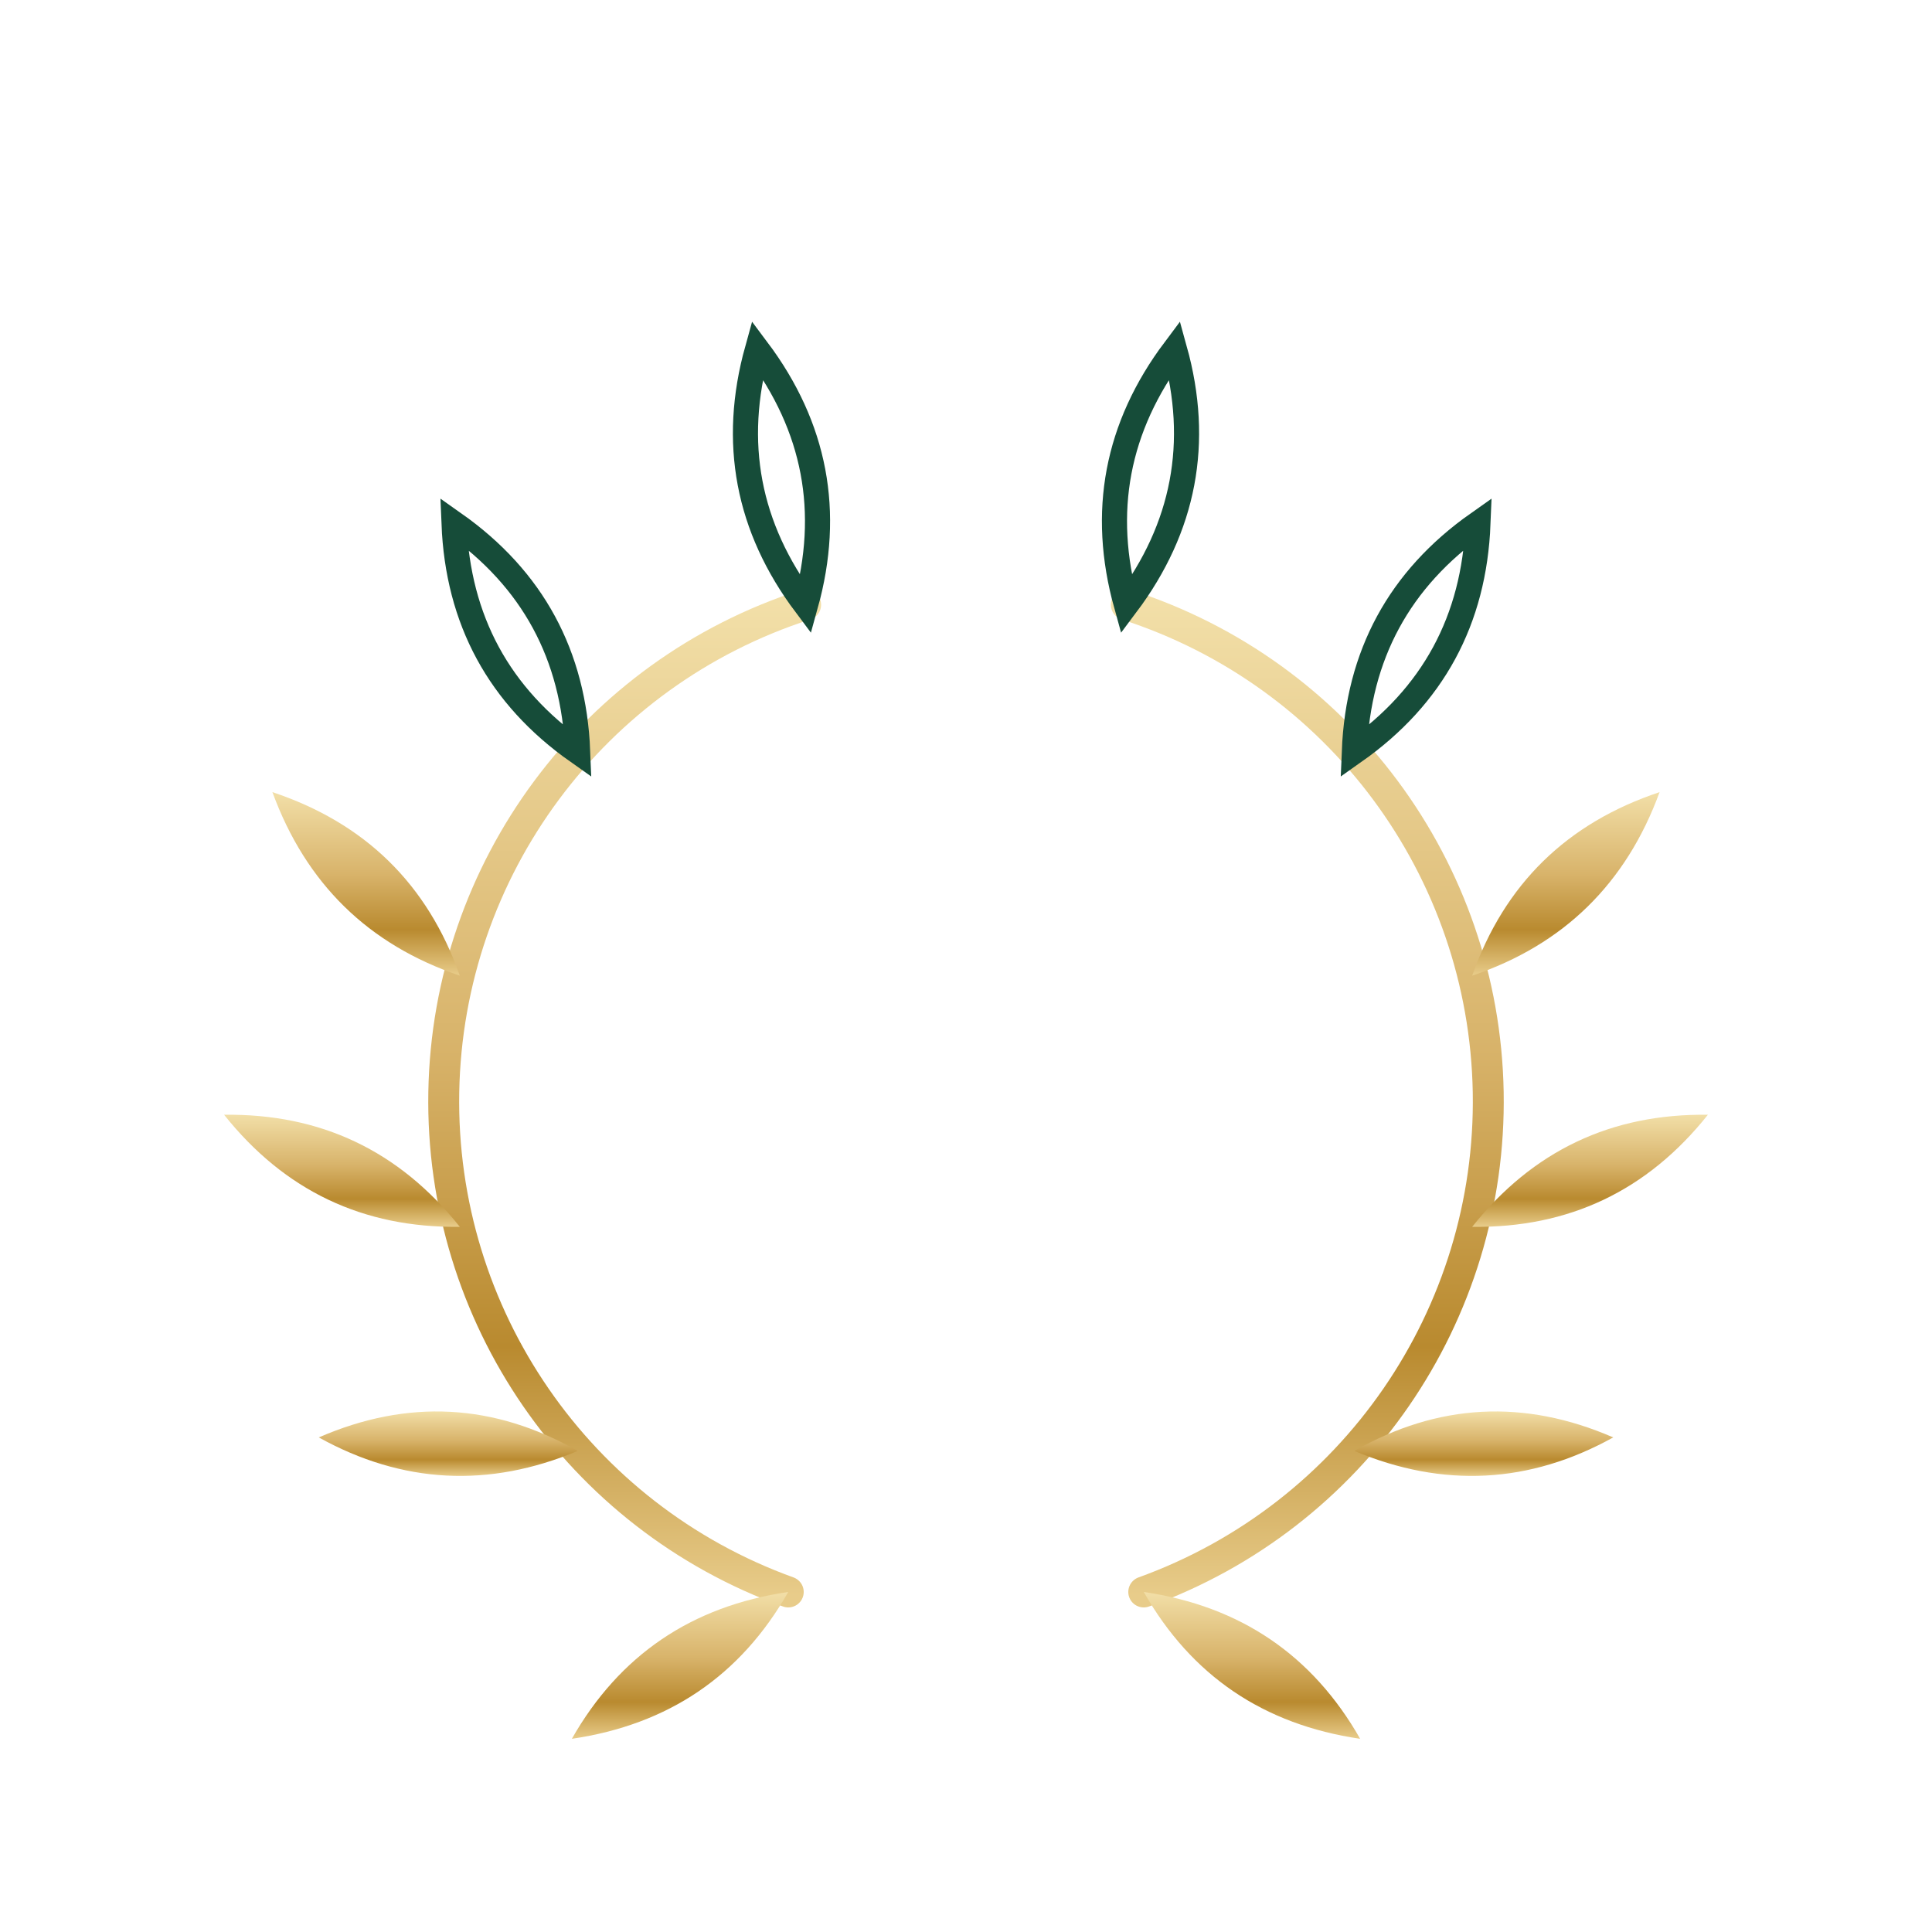
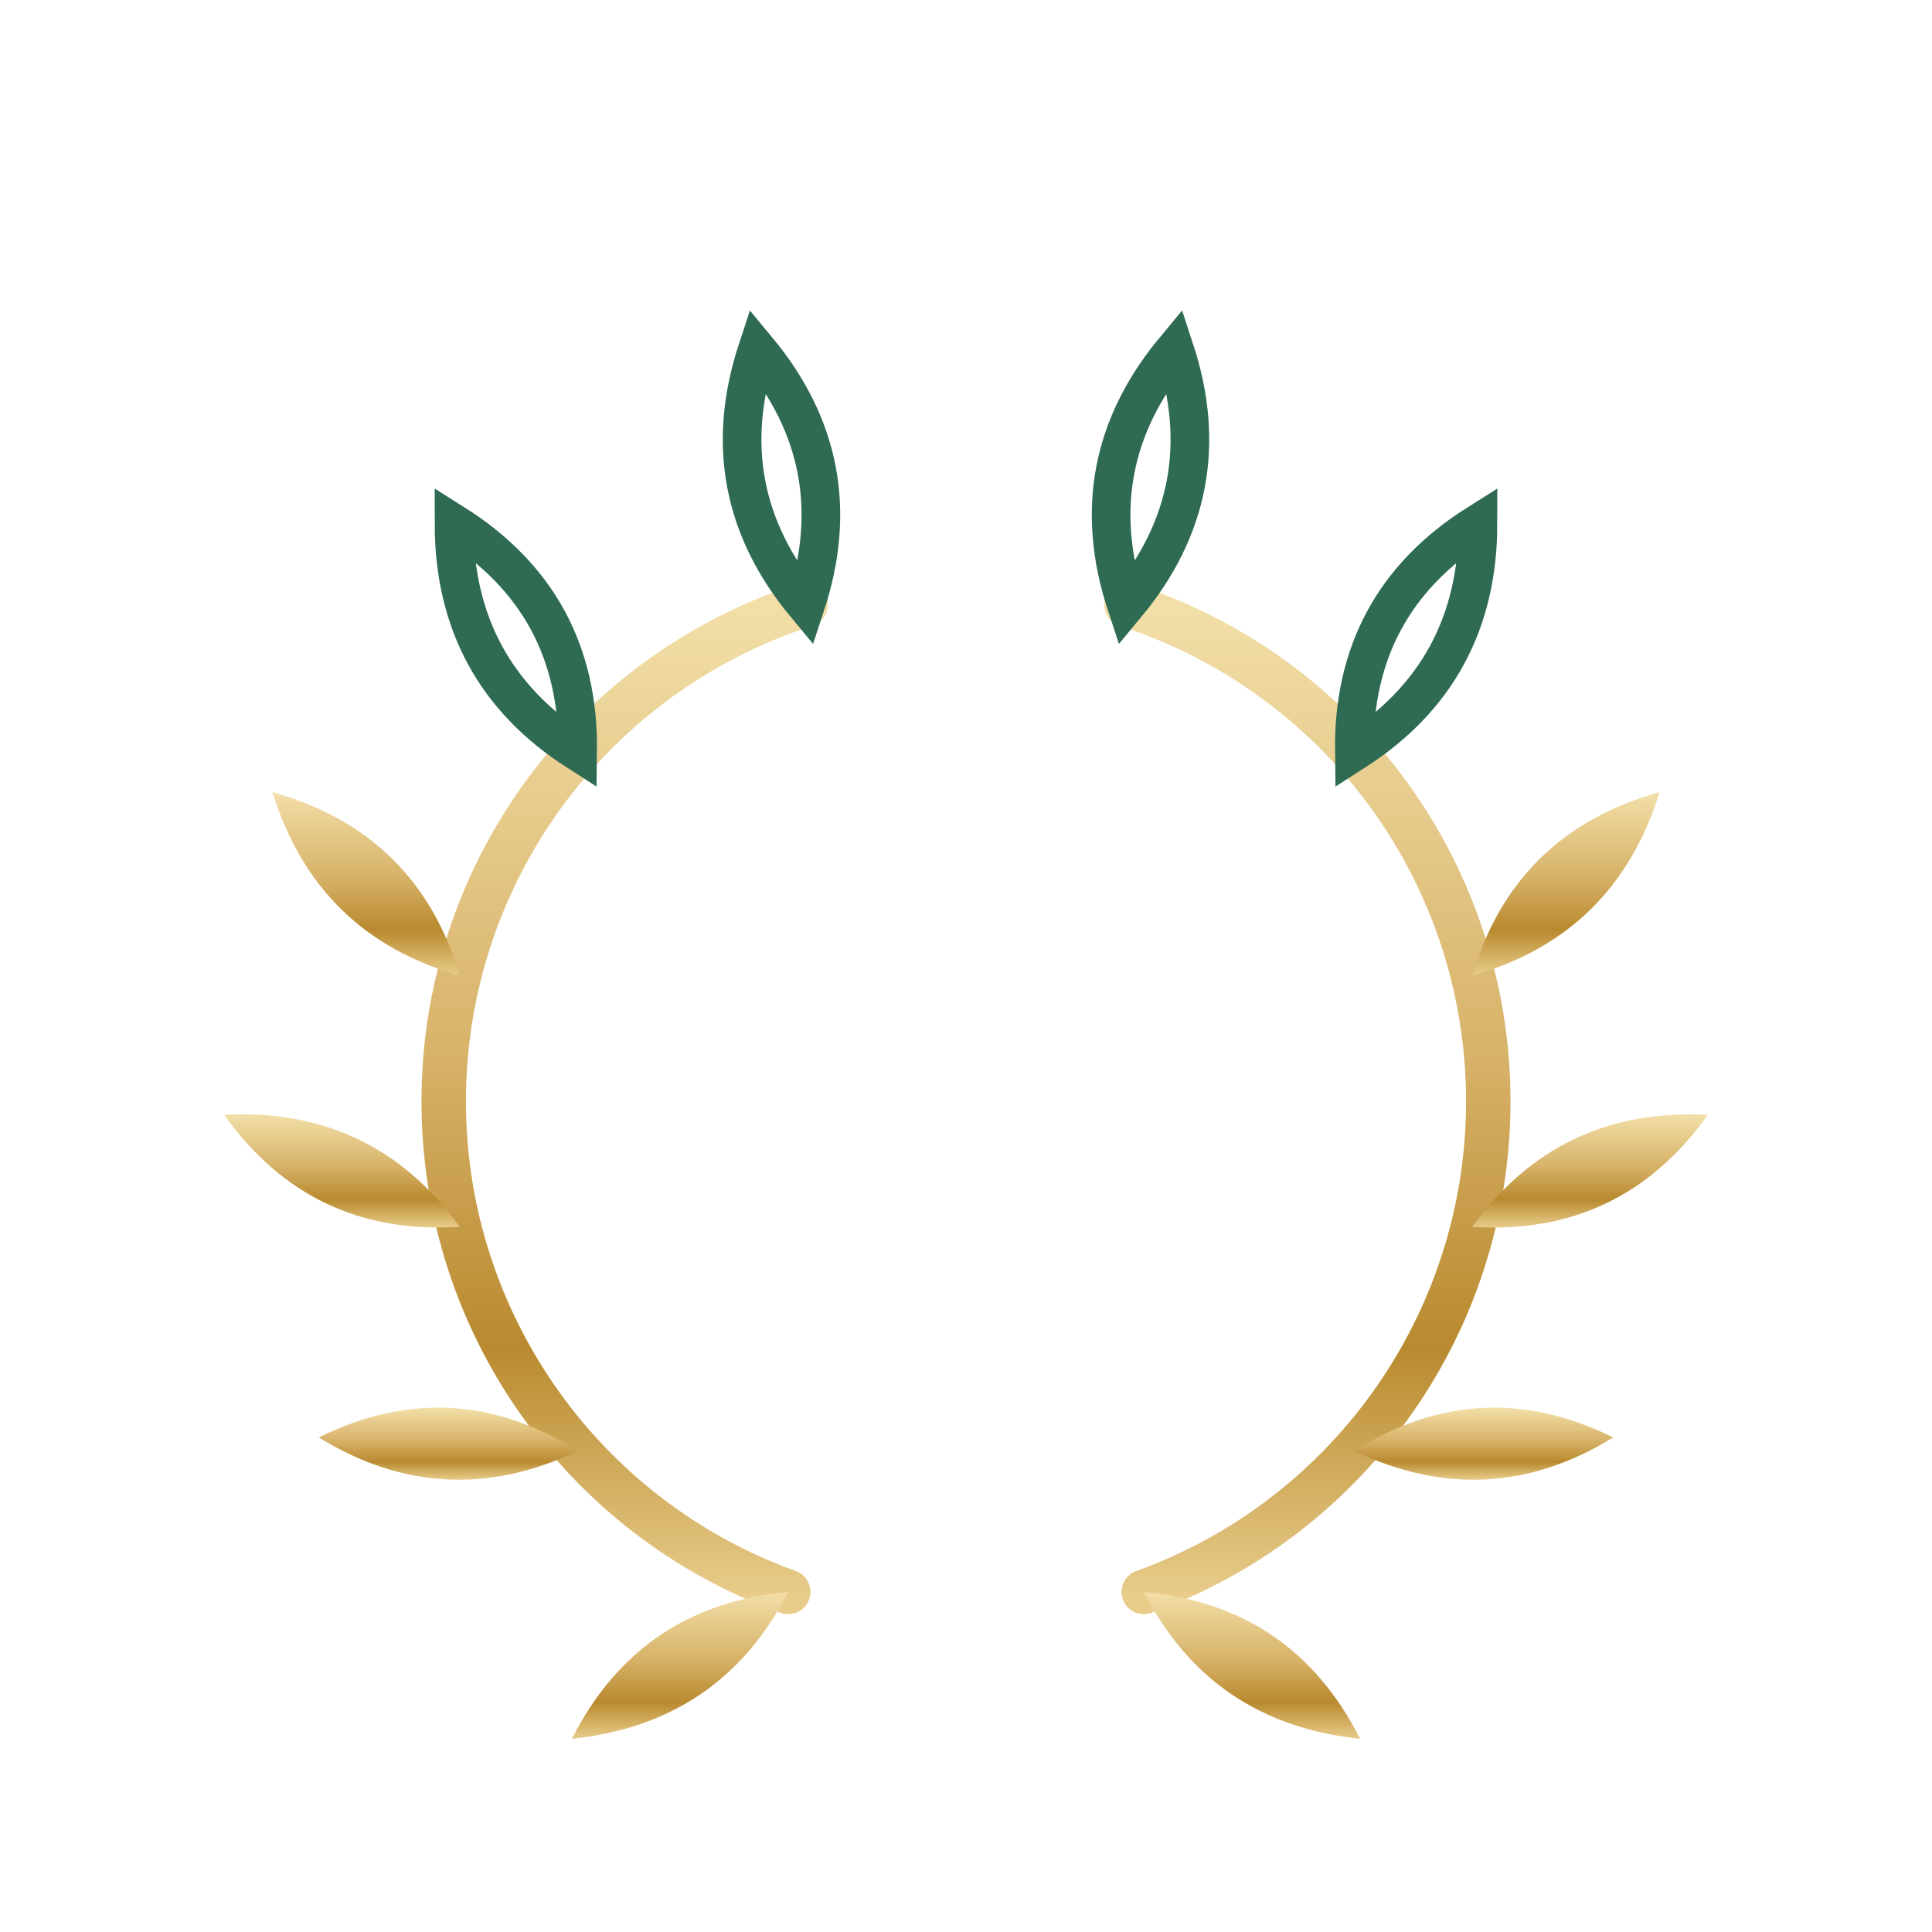
<svg xmlns="http://www.w3.org/2000/svg" viewBox="0 0 100 100" role="img">
  <defs>
    <linearGradient id="lg" x1="0" y1="0" x2="0" y2="1">
      <stop offset="0" stop-color="#F2DFA8" />
      <stop offset="0.45" stop-color="#D8B36A" />
      <stop offset="0.75" stop-color="#B98A2F" />
      <stop offset="1" stop-color="#E8CC8A" />
    </linearGradient>
  </defs>
-   <path d="M40.8,82.4 A27,27 0 0 1 41.7,31.3" fill="none" stroke="url(#lg)" stroke-width="1.6" stroke-linecap="round" />
-   <path d="M59.2,82.4 A27,27 0 0 0 58.3,31.3" fill="none" stroke="url(#lg)" stroke-width="1.6" stroke-linecap="round" />
-   <path d="M40.8,82.4 Q33.3,83.5 29.6,90.0 Q37.1,88.9 40.8,82.4 Z" fill="url(#lg)" />
-   <path d="M29.9,75.1 Q23.4,71.4 16.5,74.4 Q23.0,78.0 29.9,75.1 Z" fill="url(#lg)" />
-   <path d="M23.8,63.5 Q19.1,57.6 11.6,57.7 Q16.3,63.6 23.8,63.5 Z" fill="url(#lg)" />
-   <path d="M23.8,50.5 Q21.3,43.4 14.1,41.0 Q16.7,48.1 23.8,50.5 Z" fill="url(#lg)" />
-   <path d="M29.9,38.9 Q29.6,31.4 23.5,27.1 Q23.8,34.6 29.9,38.9 Z" fill="none" stroke="#164C39" stroke-width="1.3" />
-   <path d="M41.7,31.3 Q43.7,24.1 39.2,18.1 Q37.2,25.3 41.7,31.3 Z" fill="none" stroke="#164C39" stroke-width="1.3" />
-   <path d="M59.2,82.4 Q62.9,88.9 70.4,90.0 Q66.7,83.5 59.2,82.4 Z" fill="url(#lg)" />
-   <path d="M70.1,75.1 Q77.0,78.0 83.5,74.4 Q76.6,71.4 70.1,75.1 Z" fill="url(#lg)" />
-   <path d="M76.2,63.5 Q83.7,63.6 88.4,57.7 Q80.9,57.6 76.2,63.5 Z" fill="url(#lg)" />
-   <path d="M76.2,50.5 Q83.3,48.1 85.9,41.0 Q78.7,43.4 76.2,50.5 Z" fill="url(#lg)" />
-   <path d="M70.1,38.9 Q76.2,34.6 76.5,27.1 Q70.4,31.4 70.1,38.9 Z" fill="none" stroke="#164C39" stroke-width="1.3" />
-   <path d="M58.3,31.3 Q62.8,25.3 60.8,18.1 Q56.3,24.1 58.3,31.3 Z" fill="none" stroke="#164C39" stroke-width="1.3" />
+   <path d="M40.8,82.4 A27,27 0 0 1 41.7,31.3" fill="none" stroke="url(#lg)" stroke-width="2.3" stroke-linecap="round" />
+   <path d="M59.2,82.4 A27,27 0 0 0 58.3,31.3" fill="none" stroke="url(#lg)" stroke-width="2.3" stroke-linecap="round" />
+   <path d="M40.8,82.4 Q33.1,83.1 29.6,90.0 Q37.3,89.2 40.8,82.4 Z" fill="url(#lg)" />
+   <path d="M29.9,75.1 Q23.4,71.0 16.5,74.4 Q23.0,78.4 29.9,75.1 Z" fill="url(#lg)" />
+   <path d="M23.8,63.5 Q19.3,57.3 11.6,57.7 Q16.1,64.0 23.8,63.5 Z" fill="url(#lg)" />
+   <path d="M23.8,50.5 Q21.6,43.1 14.1,41.0 Q16.4,48.4 23.8,50.5 Z" fill="url(#lg)" />
+   <path d="M29.9,38.9 Q30.0,31.2 23.5,27.1 Q23.5,34.8 29.9,38.9 Z" fill="none" stroke="#2E6B52" stroke-width="2.0" />
+   <path d="M41.7,31.3 Q44.1,24.0 39.2,18.1 Q36.8,25.4 41.7,31.3 Z" fill="none" stroke="#2E6B52" stroke-width="2.0" />
+   <path d="M59.2,82.4 Q62.7,89.2 70.4,90.0 Q66.9,83.1 59.2,82.4 Z" fill="url(#lg)" />
+   <path d="M70.1,75.1 Q77.0,78.4 83.5,74.4 Q76.6,71.0 70.1,75.1 Z" fill="url(#lg)" />
+   <path d="M76.2,63.5 Q83.9,64.0 88.4,57.7 Q80.7,57.3 76.2,63.5 Z" fill="url(#lg)" />
+   <path d="M76.2,50.5 Q83.6,48.4 85.9,41.0 Q78.4,43.1 76.2,50.5 Z" fill="url(#lg)" />
+   <path d="M70.1,38.9 Q76.5,34.8 76.5,27.1 Q70.0,31.2 70.1,38.9 Z" fill="none" stroke="#2E6B52" stroke-width="2.0" />
+   <path d="M58.3,31.3 Q63.2,25.4 60.8,18.1 Q55.9,24.0 58.3,31.3 Z" fill="none" stroke="#2E6B52" stroke-width="2.0" />
</svg>
